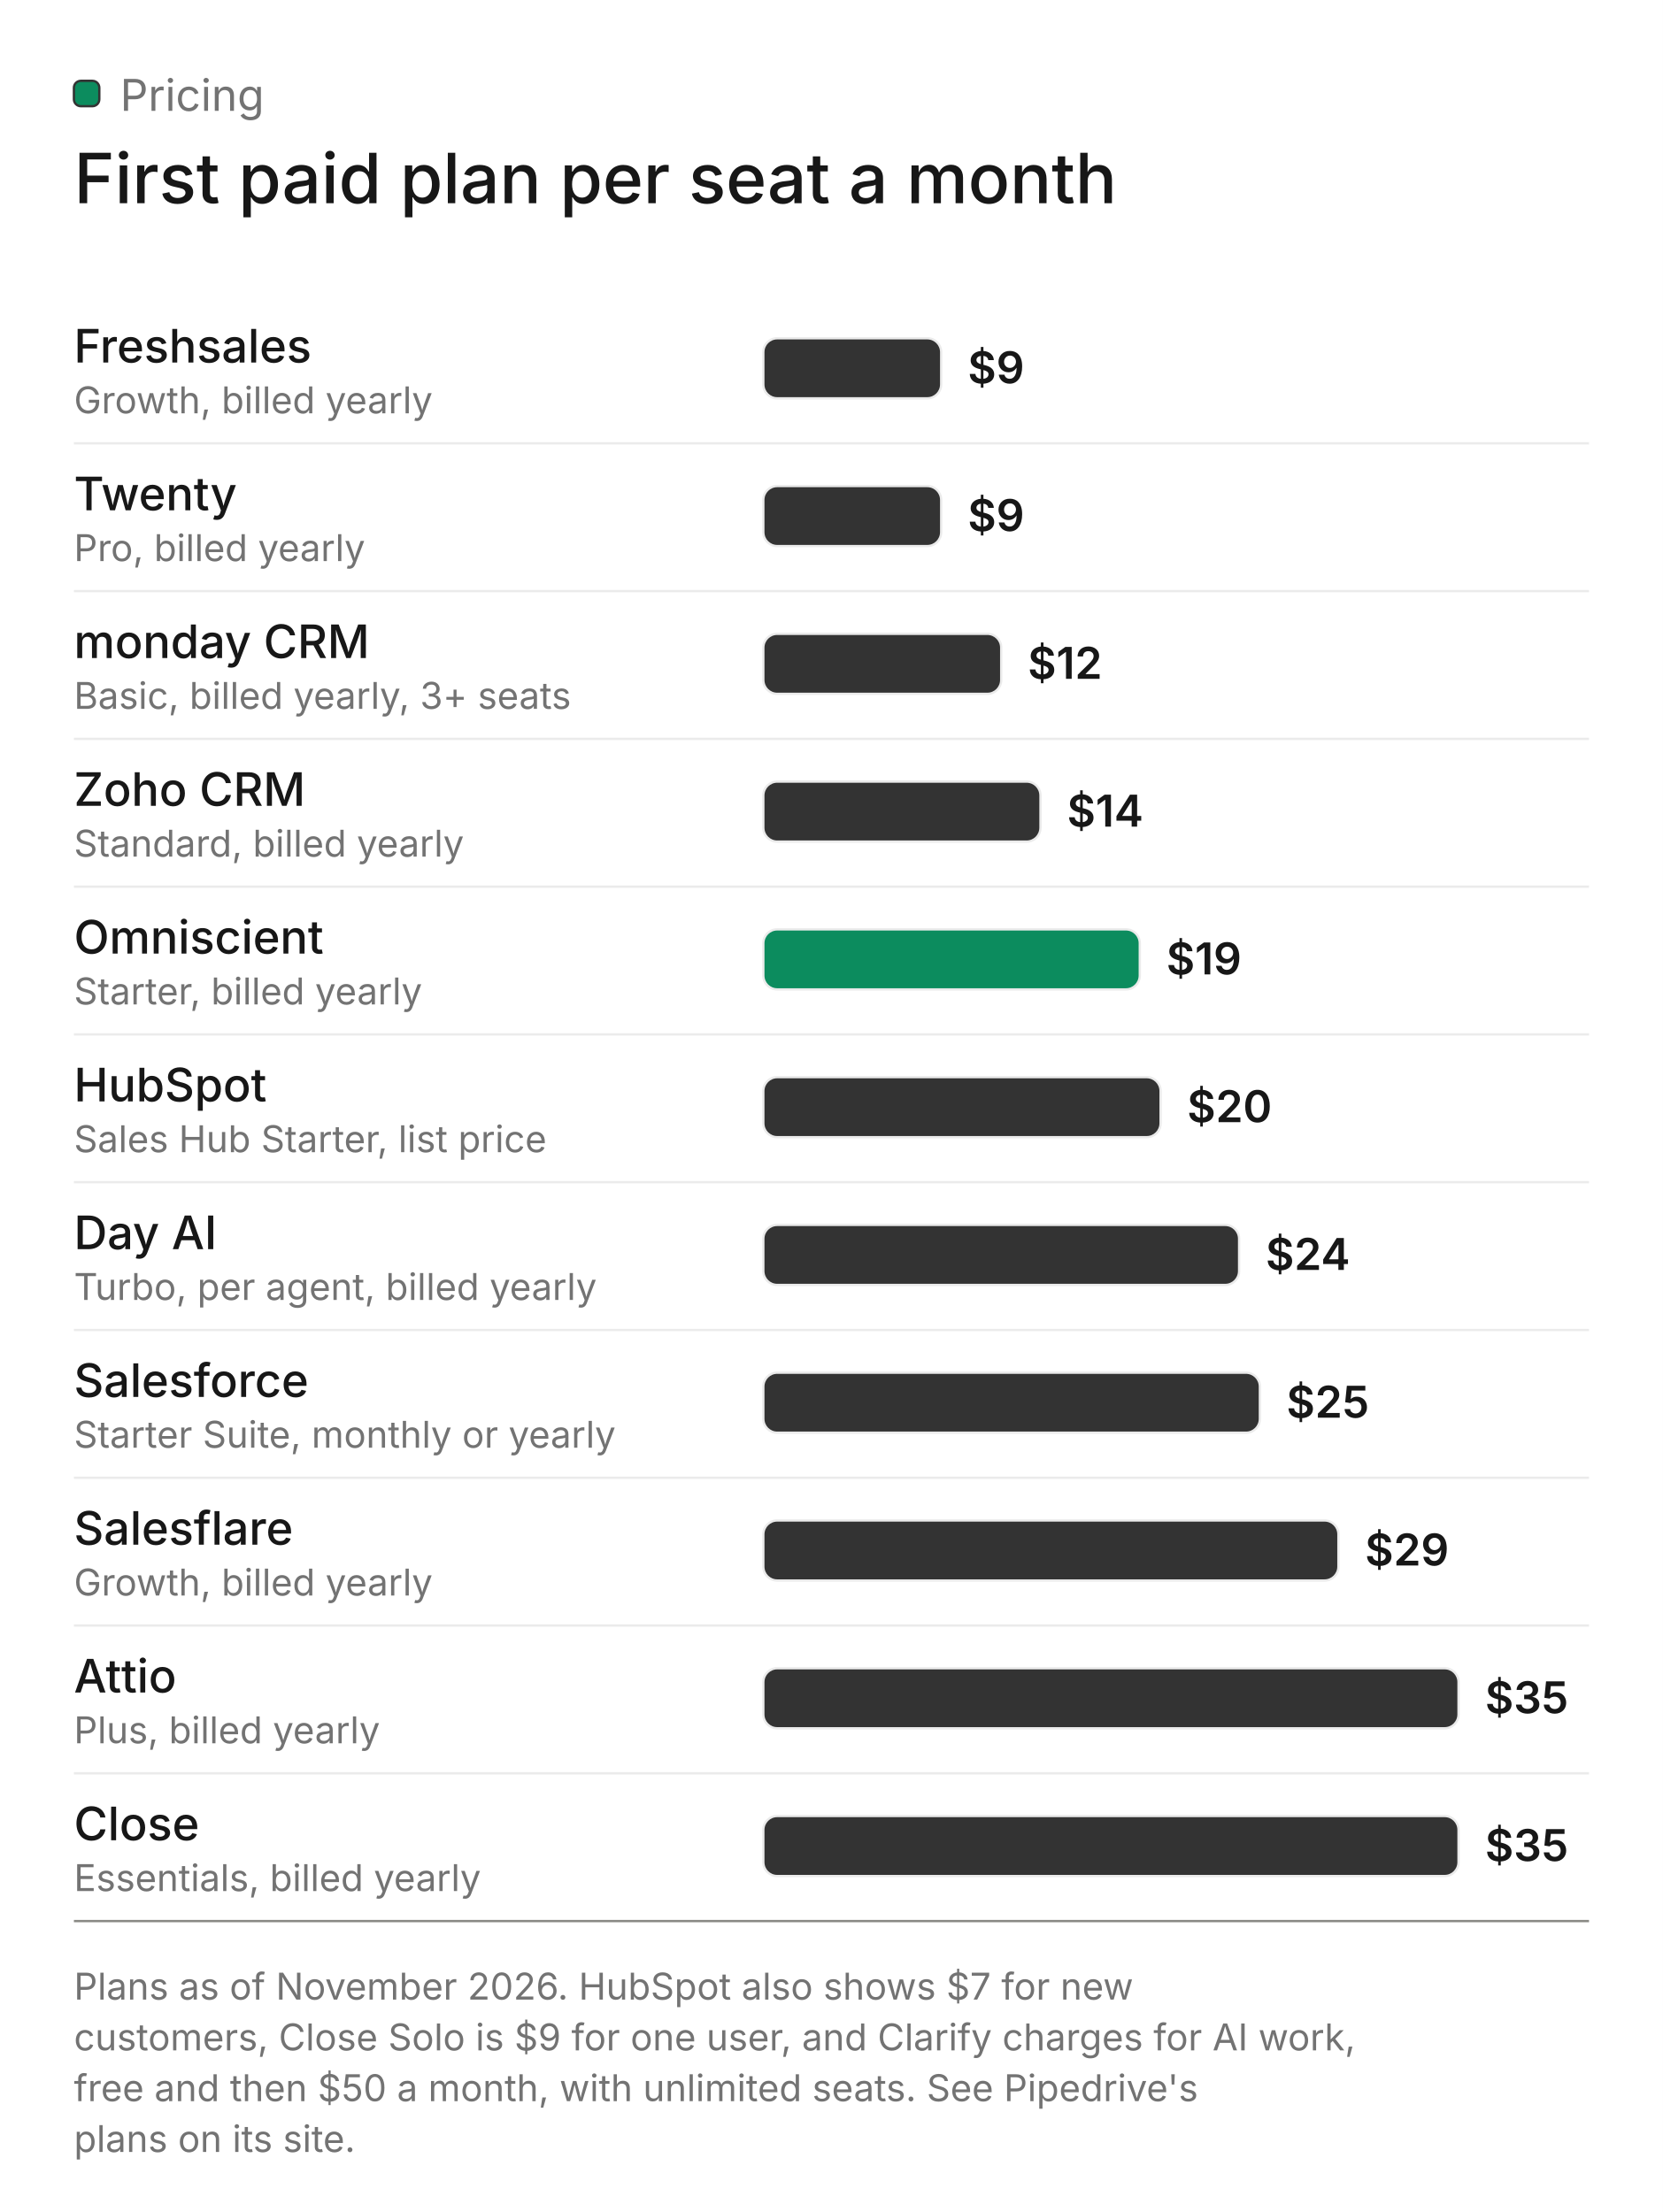
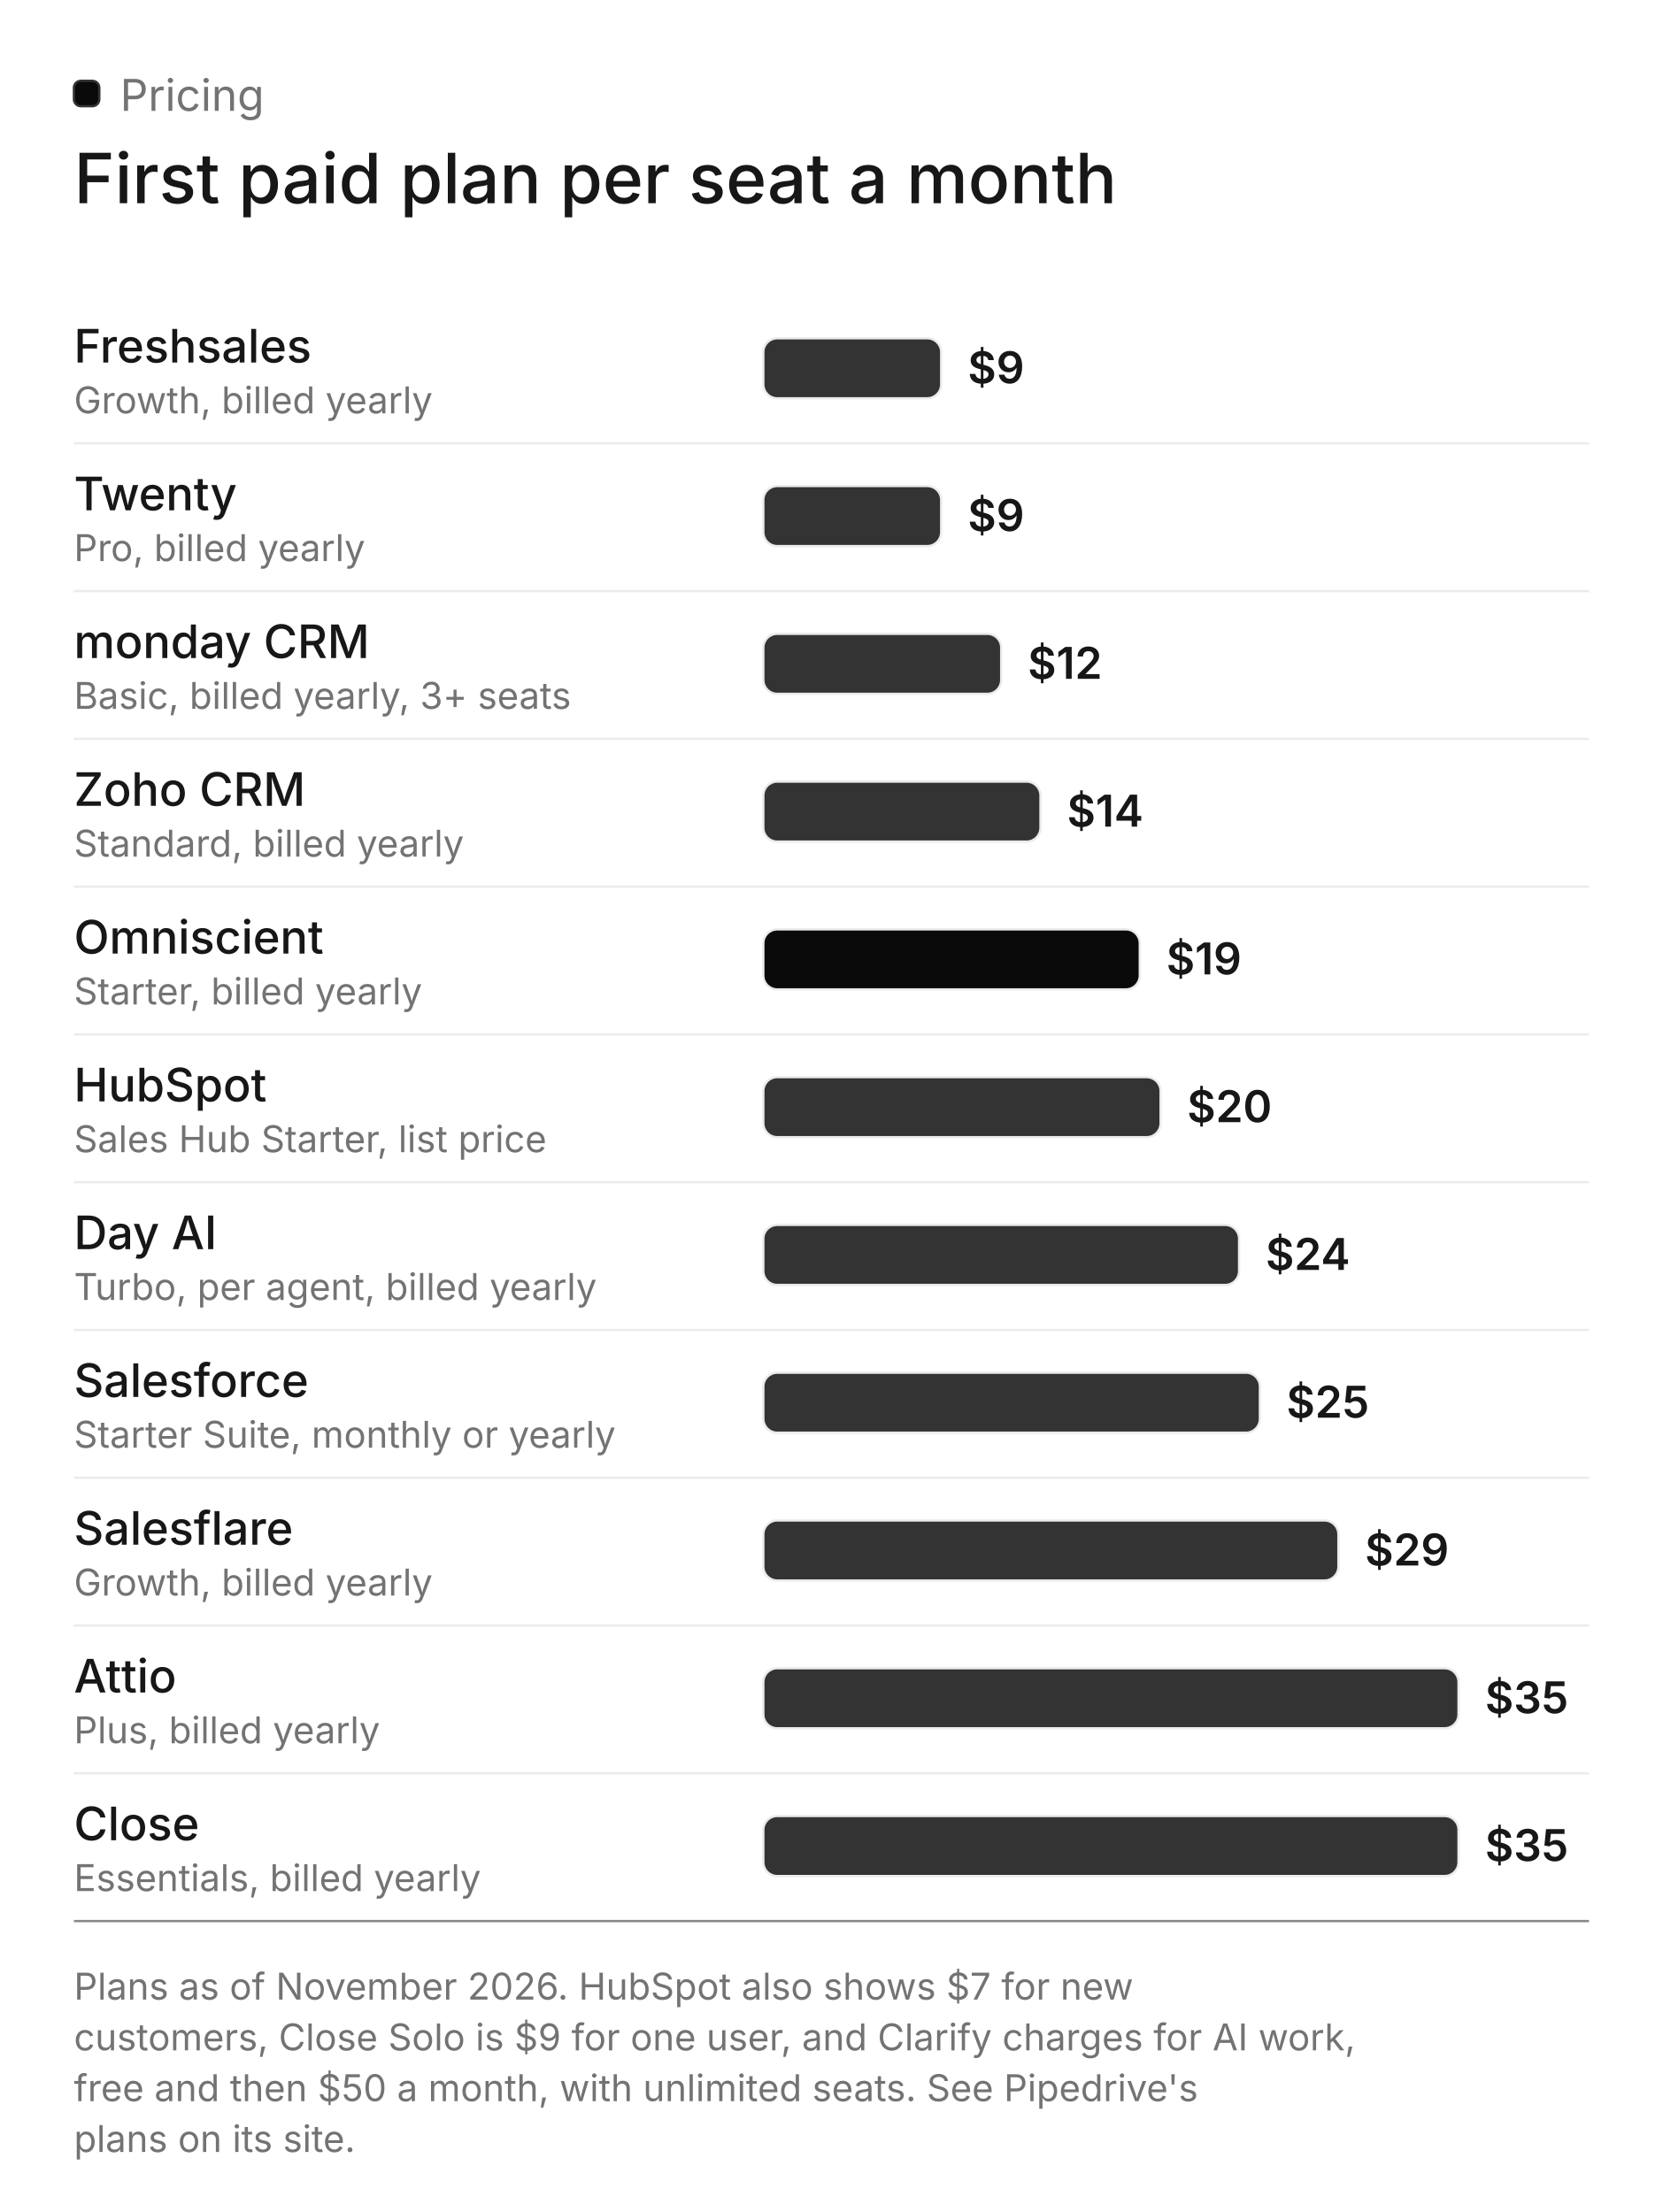
<svg xmlns="http://www.w3.org/2000/svg" viewBox="0 0 720 958" width="720" height="958" role="img" aria-labelledby="t d" font-family="Inter, system-ui, sans-serif">
  <rect width="720" height="958" fill="#ffffff" />
-   <rect x="32" y="35" width="11" height="11" fill="#0c8c5e" stroke="#333333" rx="3" />
+   <rect x="32" y="35" width="11" height="11" fill="#0a0a0a" stroke="#333333" rx="3" />
  <text x="52" y="48" font-family="Inter, system-ui, sans-serif" font-size="19" fill="#737373">Pricing</text>
  <text x="32" y="88" font-size="30" font-weight="500" fill="#171717">First paid plan <tspan fill="#171717">per seat a month</tspan>
  </text>
  <text x="32" y="157" font-size="20" font-weight="500" fill="#171717">Freshsales</text>
  <text x="32" y="179" font-size="16" fill="#737373">Growth, billed yearly</text>
  <rect x="330.5" y="146.5" width="77" height="26" fill="#333333" stroke="#ebebeb" rx="6" />
  <text x="419" y="166" font-size="19" font-weight="600" fill="#171717">$9</text>
  <line x1="32" x2="688" y1="192" y2="192" stroke="#ebebeb" />
  <text x="32" y="221" font-size="20" font-weight="500" fill="#171717">Twenty</text>
  <text x="32" y="243" font-size="16" fill="#737373">Pro, billed yearly</text>
  <rect x="330.5" y="210.5" width="77" height="26" fill="#333333" stroke="#ebebeb" rx="6" />
  <text x="419" y="230" font-size="19" font-weight="600" fill="#171717">$9</text>
  <line x1="32" x2="688" y1="256" y2="256" stroke="#ebebeb" />
  <text x="32" y="285" font-size="20" font-weight="500" fill="#171717">monday CRM</text>
  <text x="32" y="307" font-size="16" fill="#737373">Basic, billed yearly, 3+ seats</text>
  <rect x="330.5" y="274.5" width="103" height="26" fill="#333333" stroke="#ebebeb" rx="6" />
  <text x="445" y="294" font-size="19" font-weight="600" fill="#171717">$12</text>
  <line x1="32" x2="688" y1="320" y2="320" stroke="#ebebeb" />
  <text x="32" y="349" font-size="20" font-weight="500" fill="#171717">Zoho CRM</text>
  <text x="32" y="371" font-size="16" fill="#737373">Standard, billed yearly</text>
  <rect x="330.5" y="338.5" width="120" height="26" fill="#333333" stroke="#ebebeb" rx="6" />
  <text x="462" y="358" font-size="19" font-weight="600" fill="#171717">$14</text>
  <line x1="32" x2="688" y1="384" y2="384" stroke="#ebebeb" />
  <text x="32" y="413" font-size="20" font-weight="500" fill="#171717">Omniscient</text>
  <text x="32" y="435" font-size="16" fill="#737373">Starter, billed yearly</text>
-   <rect x="330.5" y="402.5" width="163" height="26" fill="#0c8c5e" stroke="#ebebeb" rx="6" />
+   <rect x="330.5" y="402.5" width="163" height="26" fill="#0a0a0a" stroke="#ebebeb" rx="6" />
  <text x="505" y="422" font-size="19" font-weight="600" fill="#171717">$19</text>
  <line x1="32" x2="688" y1="448" y2="448" stroke="#ebebeb" />
  <text x="32" y="477" font-size="20" font-weight="500" fill="#171717">HubSpot</text>
  <text x="32" y="499" font-size="16" fill="#737373">Sales Hub Starter, list price</text>
  <rect x="330.5" y="466.5" width="172" height="26" fill="#333333" stroke="#ebebeb" rx="6" />
  <text x="514" y="486" font-size="19" font-weight="600" fill="#171717">$20</text>
  <line x1="32" x2="688" y1="512" y2="512" stroke="#ebebeb" />
  <text x="32" y="541" font-size="20" font-weight="500" fill="#171717">Day AI</text>
  <text x="32" y="563" font-size="16" fill="#737373">Turbo, per agent, billed yearly</text>
  <rect x="330.5" y="530.5" width="206" height="26" fill="#333333" stroke="#ebebeb" rx="6" />
  <text x="548" y="550" font-size="19" font-weight="600" fill="#171717">$24</text>
  <line x1="32" x2="688" y1="576" y2="576" stroke="#ebebeb" />
  <text x="32" y="605" font-size="20" font-weight="500" fill="#171717">Salesforce</text>
  <text x="32" y="627" font-size="16" fill="#737373">Starter Suite, monthly or yearly</text>
  <rect x="330.5" y="594.5" width="215" height="26" fill="#333333" stroke="#ebebeb" rx="6" />
  <text x="557" y="614" font-size="19" font-weight="600" fill="#171717">$25</text>
  <line x1="32" x2="688" y1="640" y2="640" stroke="#ebebeb" />
  <text x="32" y="669" font-size="20" font-weight="500" fill="#171717">Salesflare</text>
  <text x="32" y="691" font-size="16" fill="#737373">Growth, billed yearly</text>
  <rect x="330.5" y="658.5" width="249" height="26" fill="#333333" stroke="#ebebeb" rx="6" />
  <text x="591" y="678" font-size="19" font-weight="600" fill="#171717">$29</text>
  <line x1="32" x2="688" y1="704" y2="704" stroke="#ebebeb" />
  <text x="32" y="733" font-size="20" font-weight="500" fill="#171717">Attio</text>
  <text x="32" y="755" font-size="16" fill="#737373">Plus, billed yearly</text>
  <rect x="330.5" y="722.5" width="301" height="26" fill="#333333" stroke="#ebebeb" rx="6" />
  <text x="643" y="742" font-size="19" font-weight="600" fill="#171717">$35</text>
  <line x1="32" x2="688" y1="768" y2="768" stroke="#ebebeb" />
  <text x="32" y="797" font-size="20" font-weight="500" fill="#171717">Close</text>
  <text x="32" y="819" font-size="16" fill="#737373">Essentials, billed yearly</text>
  <rect x="330.5" y="786.5" width="301" height="26" fill="#333333" stroke="#ebebeb" rx="6" />
  <text x="643" y="806" font-size="19" font-weight="600" fill="#171717">$35</text>
  <line x1="32" x2="688" y1="832" y2="832" stroke="#8a8a85" />
  <text x="32" y="866" font-size="16" fill="#737373">Plans as of November 2026. HubSpot also shows $7 for new</text>
  <text x="32" y="888" font-size="16" fill="#737373">customers, Close Solo is $9 for one user, and Clarify charges for AI work,</text>
  <text x="32" y="910" font-size="16" fill="#737373">free and then $50 a month, with unlimited seats. See Pipedrive's</text>
  <text x="32" y="932" font-size="16" fill="#737373">plans on its site.</text>
</svg>
